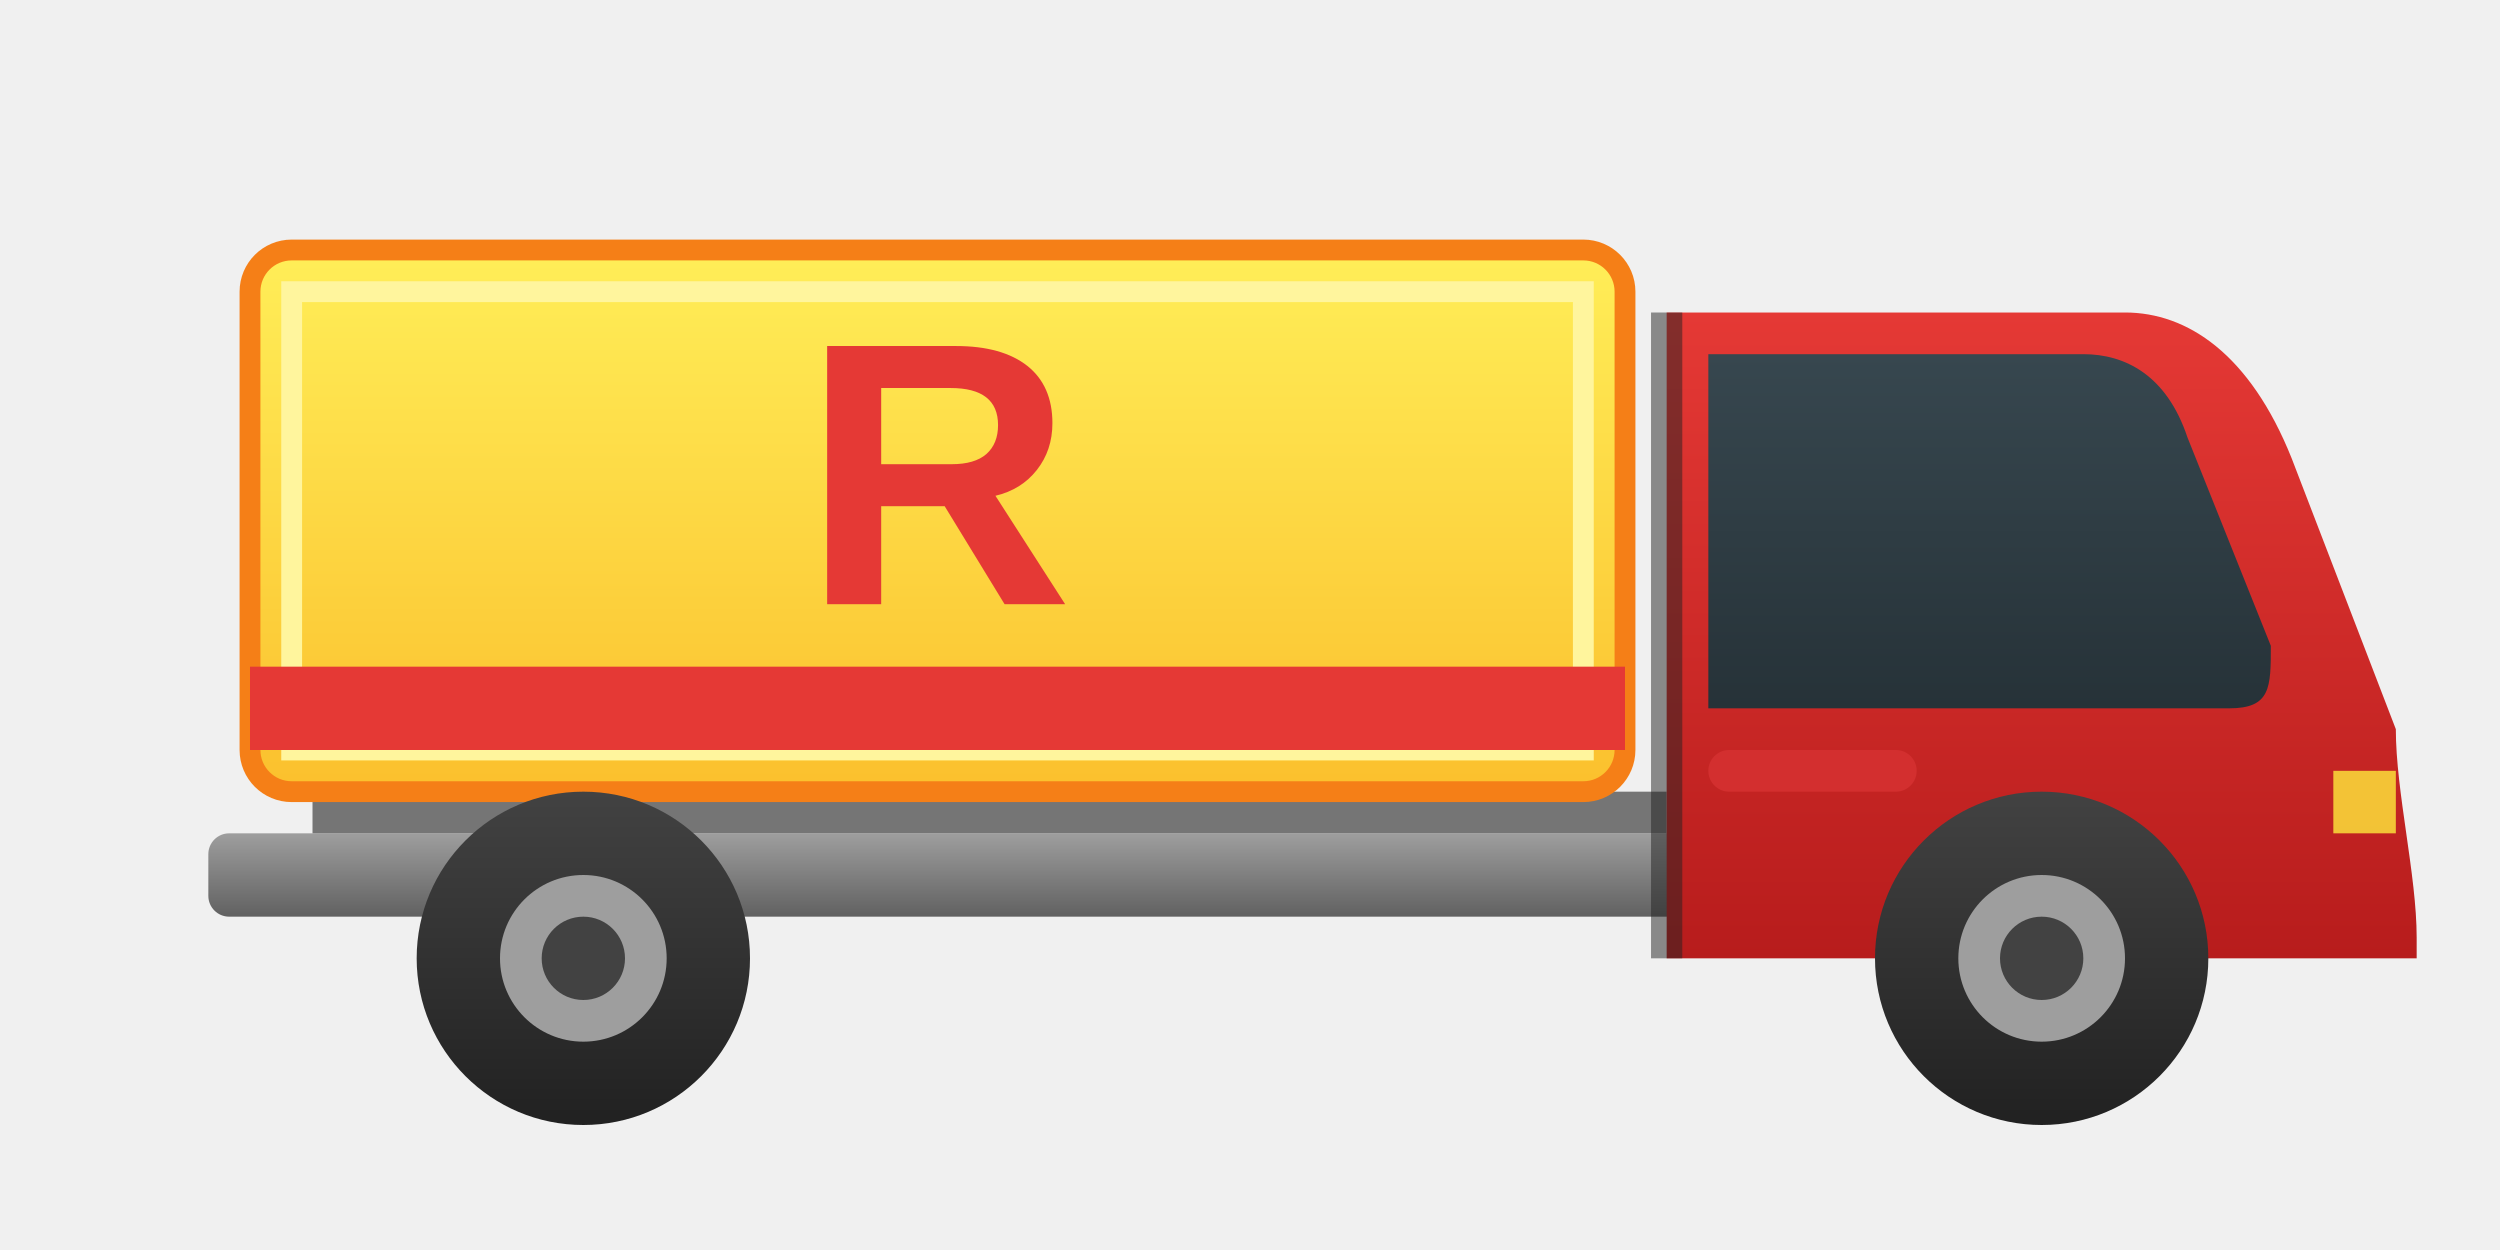
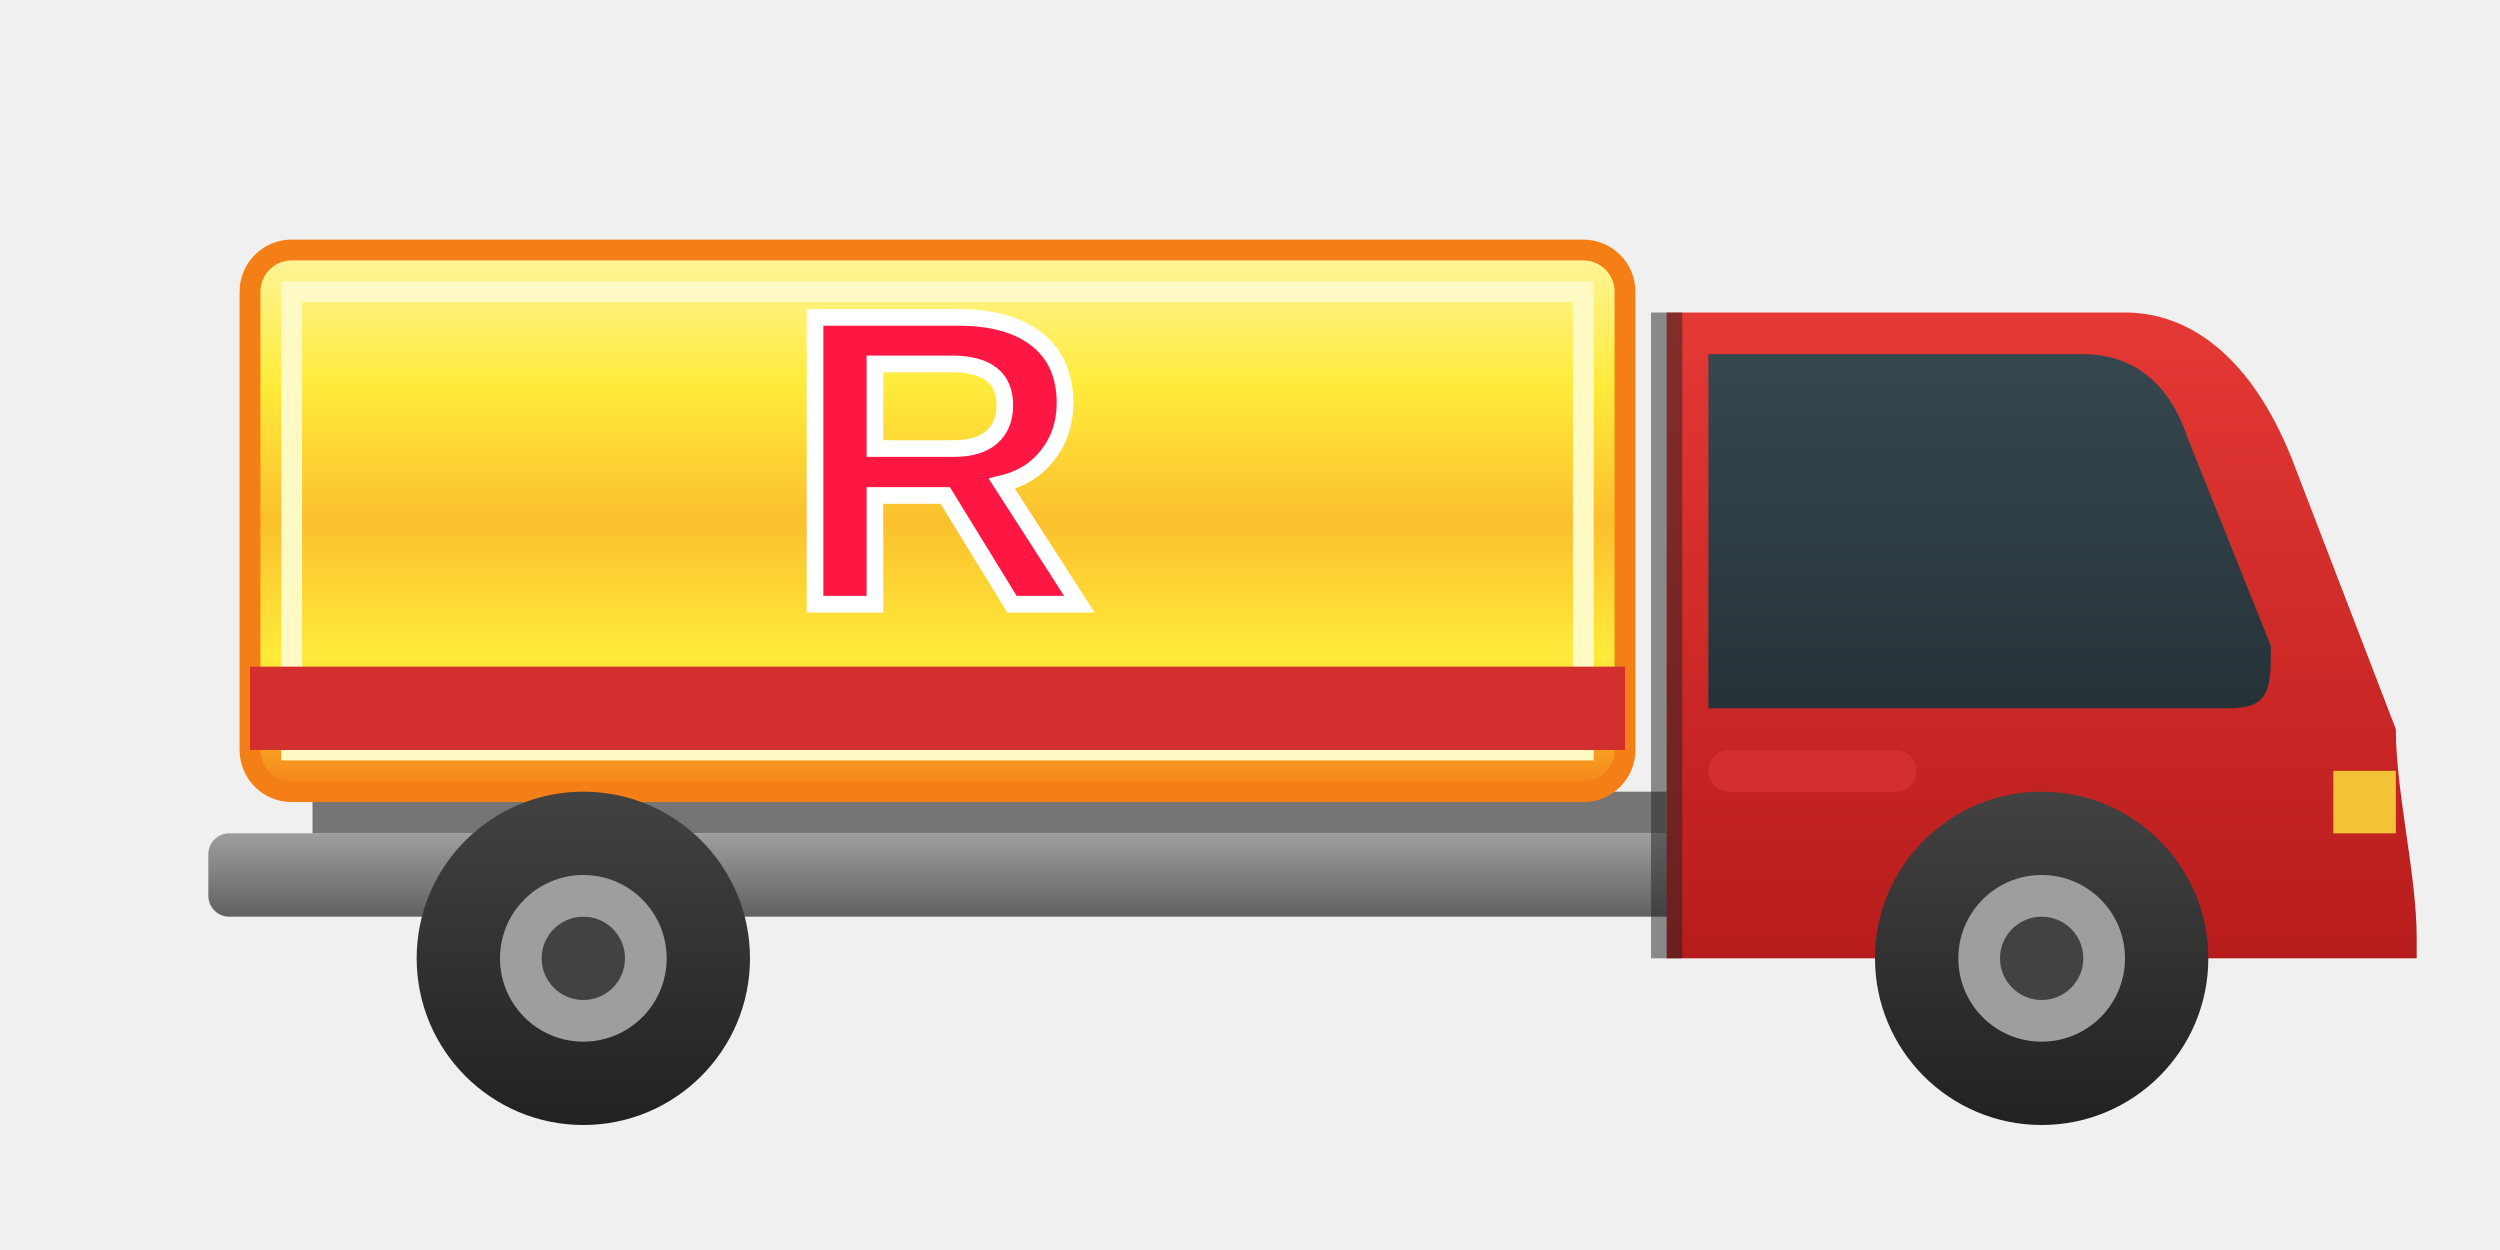
<svg xmlns="http://www.w3.org/2000/svg" viewBox="0 0 120 60" width="120" height="60">
  <defs>
    <linearGradient id="redCab" x1="0%" y1="0%" x2="0%" y2="100%">
      <stop offset="0%" stop-color="#e53935" />
      <stop offset="100%" stop-color="#b71c1c" />
    </linearGradient>
    <linearGradient id="glassWindow" x1="0%" y1="0%" x2="0%" y2="100%">
      <stop offset="0%" stop-color="#37474f" />
      <stop offset="100%" stop-color="#263238" />
    </linearGradient>
    <linearGradient id="wheelTire" x1="0%" y1="0%" x2="0%" y2="100%">
      <stop offset="0%" stop-color="#424242" />
      <stop offset="100%" stop-color="#212121" />
    </linearGradient>
    <linearGradient id="chassisMetal" x1="0%" y1="0%" x2="0%" y2="100%">
      <stop offset="0%" stop-color="#9e9e9e" />
      <stop offset="100%" stop-color="#616161" />
    </linearGradient>
    <linearGradient id="boxGradient" x1="0%" y1="0%" x2="0%" y2="100%">
-       <stop offset="0%" stop-color="#ffee58" />
-       <stop offset="100%" stop-color="#fbc02d" />
+       <stop offset="0%" stop-color="#fff59d" />
+       <stop offset="25%" stop-color="#ffeb3b" />
+       <stop offset="50%" stop-color="#fbc02d" />
+       <stop offset="75%" stop-color="#ffeb3b" />
+       <stop offset="100%" stop-color="#f57f17" />
    </linearGradient>
  </defs>
  <rect x="10" y="40" width="75" height="4" fill="url(#chassisMetal)" rx="1" />
  <rect x="15" y="38" width="65" height="2" fill="#757575" />
  <rect x="12" y="12" width="66" height="26" fill="url(#boxGradient)" rx="2" stroke="#f57f17" stroke-width="1" />
-   <rect x="14" y="14" width="62" height="22" fill="none" stroke="#fff59d" stroke-width="1" />
-   <rect x="12" y="32" width="66" height="4" fill="#e53935" rx="0" />
-   <text x="45" y="29" font-family="Arial, sans-serif" font-size="18" font-weight="bold" fill="#e53935" text-anchor="middle">R</text>
+   <rect x="14" y="14" width="62" height="22" fill="none" stroke="#fff9c4" stroke-width="1" />
+   <rect x="12" y="32" width="66" height="4" fill="#d32f2f" rx="0" />
+   <text x="45" y="29" font-family="Arial, sans-serif" font-size="20" font-weight="bold" fill="#ff1744" stroke="#ffffff" stroke-width="0.8" text-anchor="middle">R</text>
  <path d="M 80 15 L 102 15 C 105 15, 108 17, 110 22 L 115 35 C 115 38, 116 42, 116 45 L 116 46 L 80 46 Z" fill="url(#redCab)" />
  <path d="M 82 17 L 100 17 C 102 17, 104 18, 105 21 L 109 31 C 109 33, 109 34, 107 34 L 82 34 Z" fill="url(#glassWindow)" />
  <rect x="82" y="36" width="10" height="2" fill="#d32f2f" rx="1" />
  <path d="M 112 37 L 115 37 L 115 40 L 112 40 Z" fill="#ffeb3b" opacity="0.8" />
  <path d="M 80 15 L 80 46" stroke="#212121" stroke-width="1.5" opacity="0.5" />
  <circle cx="28" cy="46" r="8" fill="url(#wheelTire)" />
  <circle cx="28" cy="46" r="4" fill="#9e9e9e" />
  <circle cx="28" cy="46" r="2" fill="#424242" />
  <circle cx="98" cy="46" r="8" fill="url(#wheelTire)" />
  <circle cx="98" cy="46" r="4" fill="#9e9e9e" />
  <circle cx="98" cy="46" r="2" fill="#424242" />
</svg>
